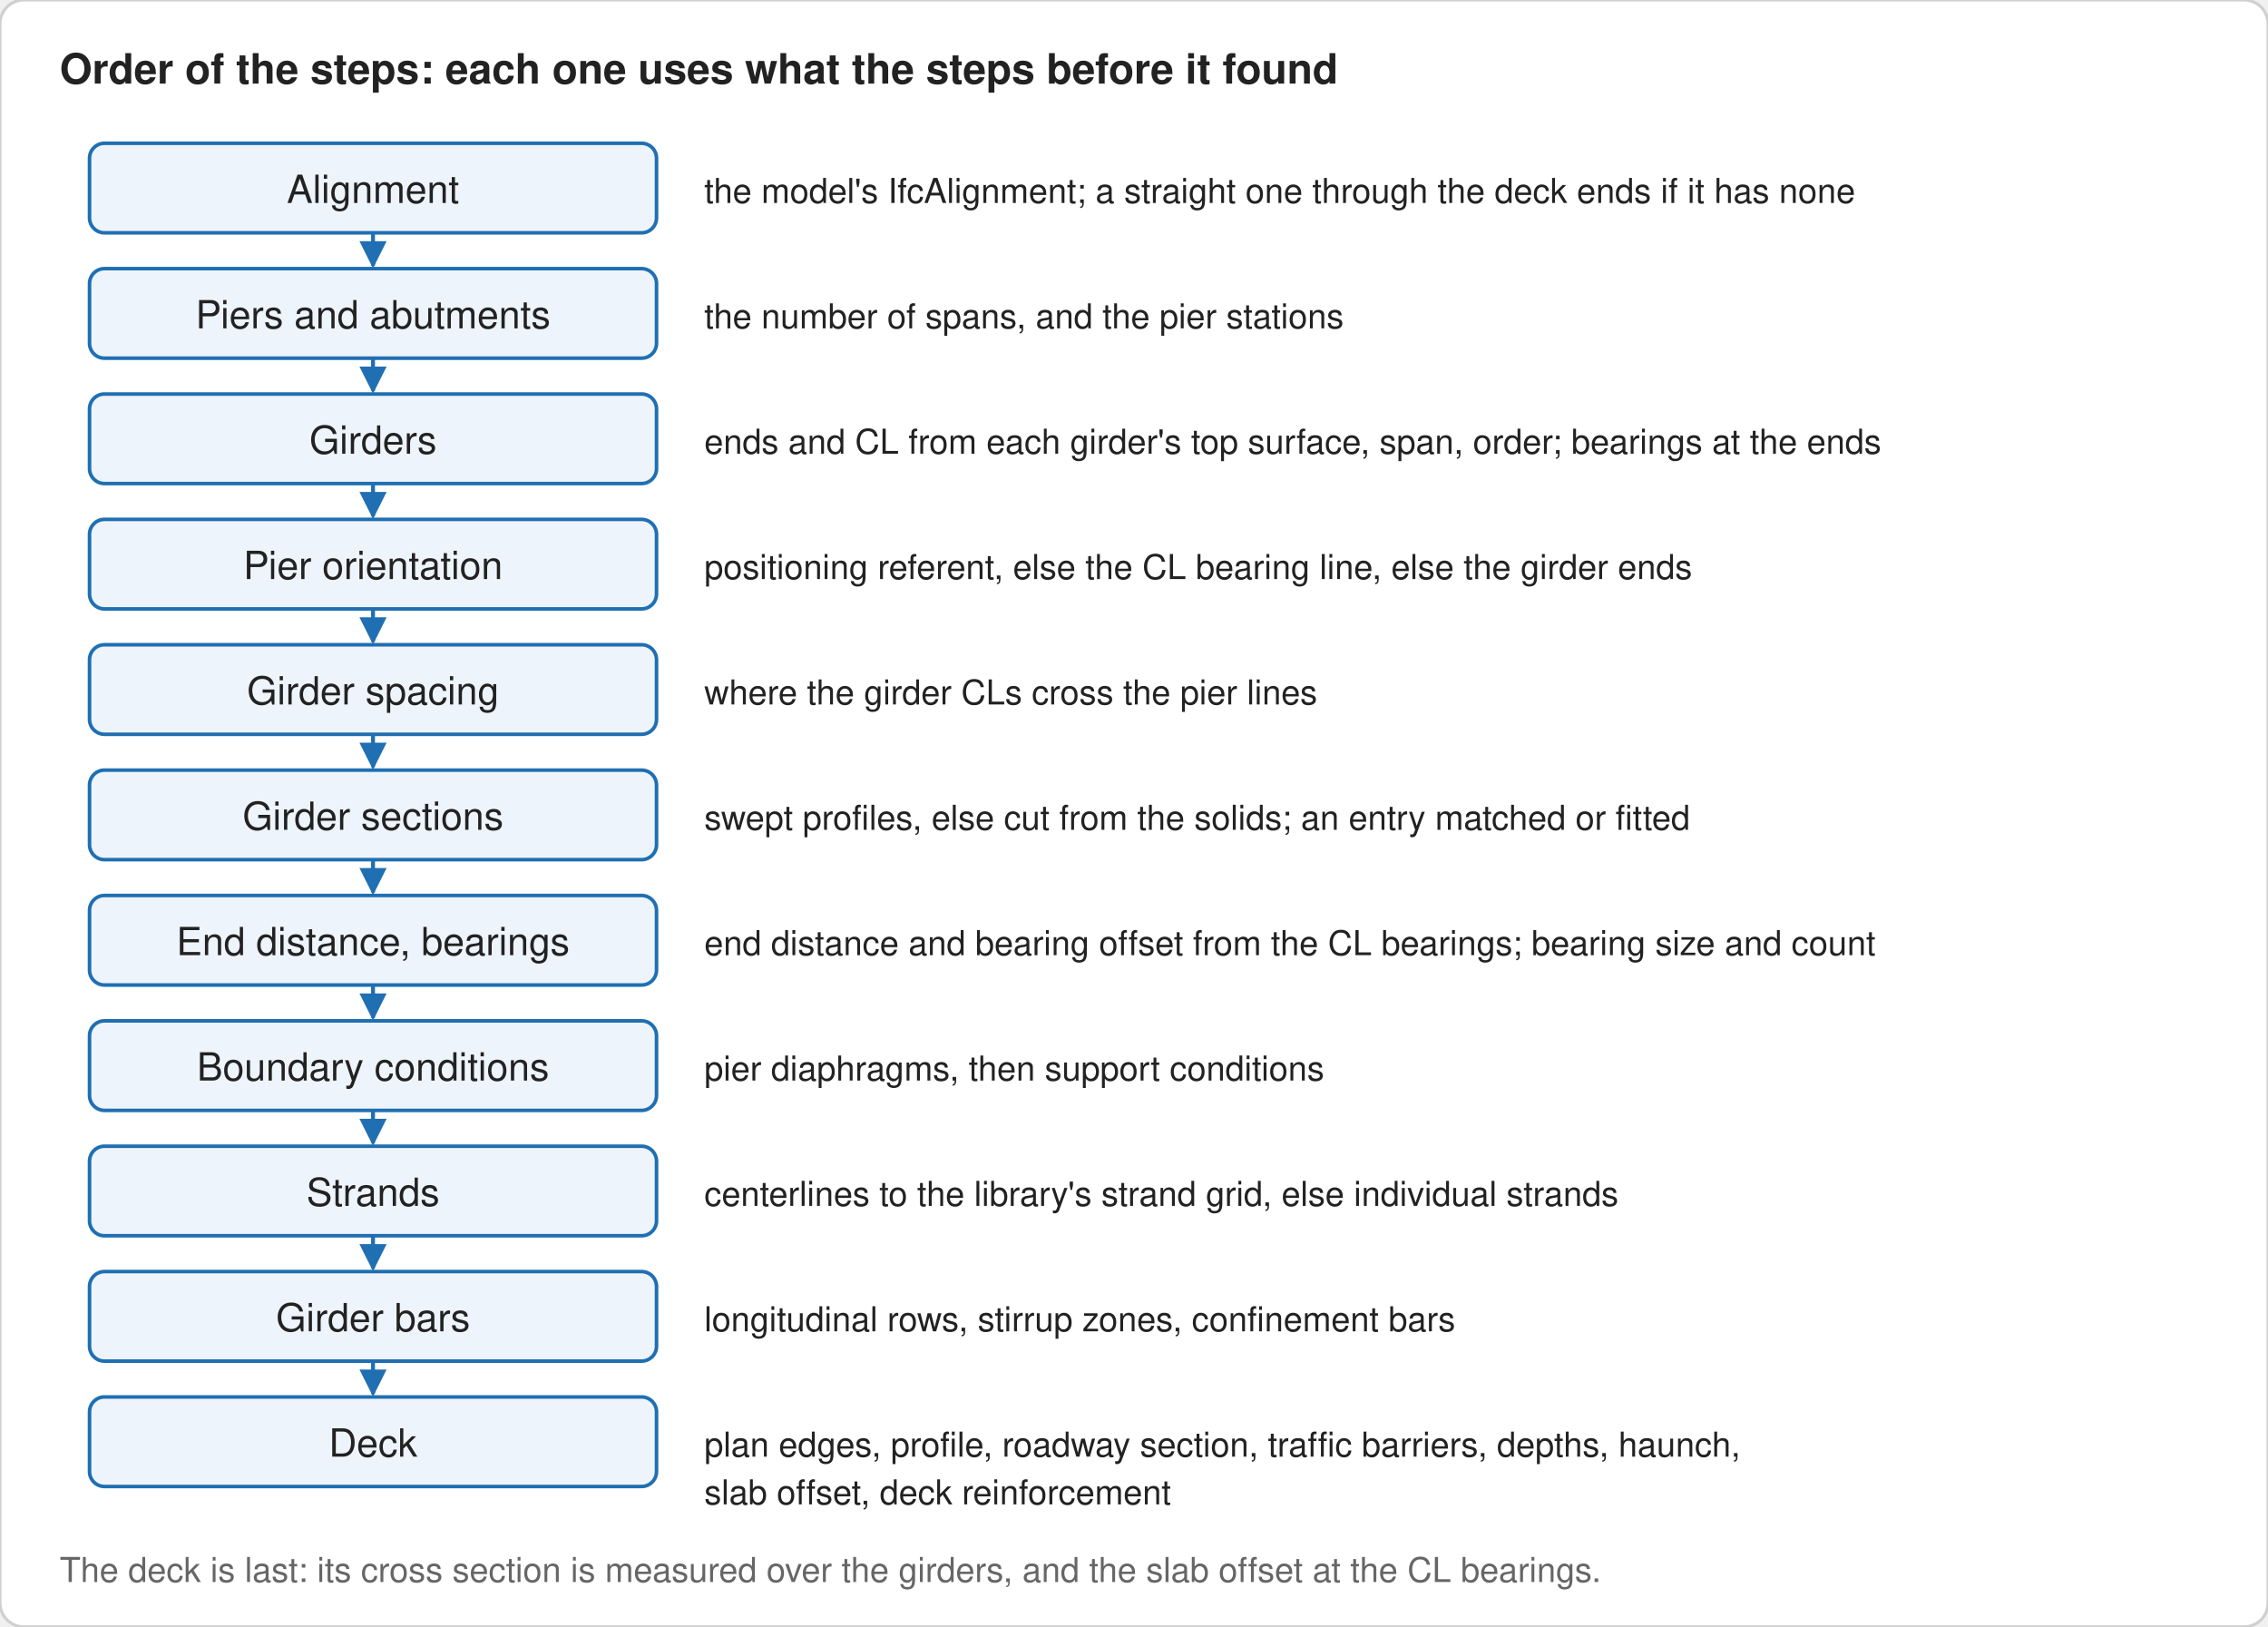
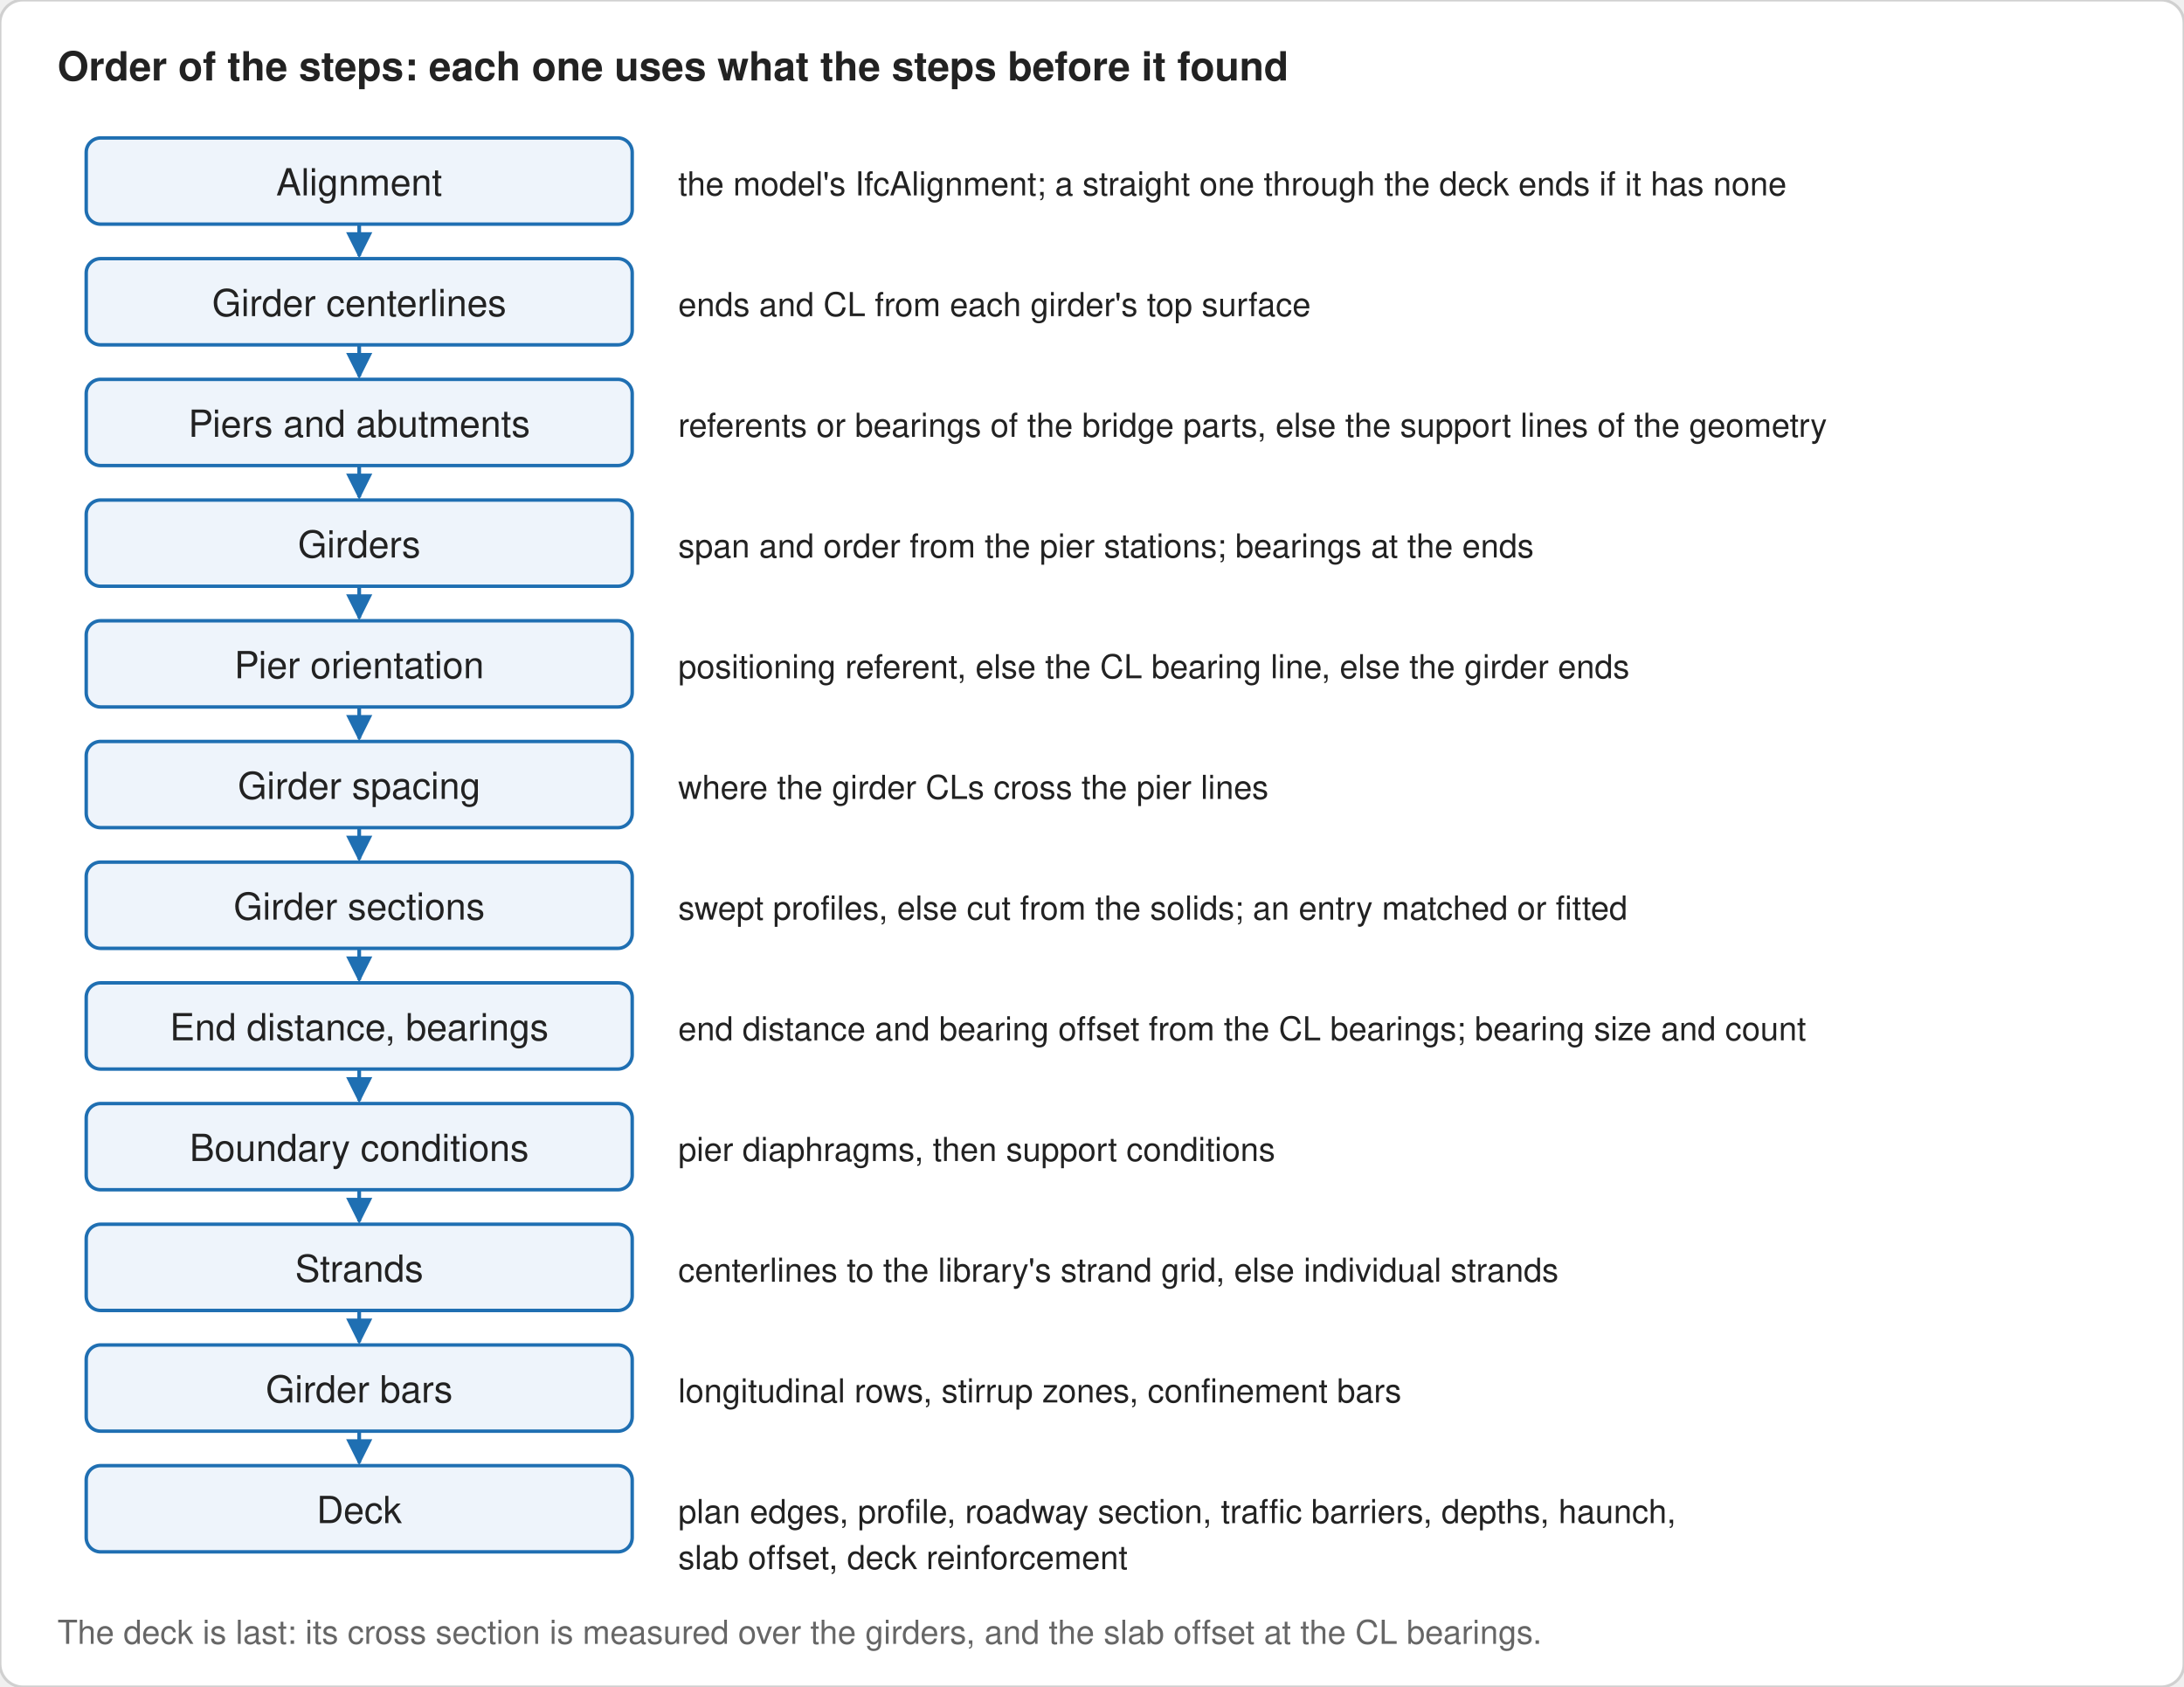
- <svg xmlns="http://www.w3.org/2000/svg" viewBox="0 0 760 545" width="760" height="545" role="img" aria-label="Order of the import steps">
+ <svg xmlns="http://www.w3.org/2000/svg" viewBox="0 0 760 587" width="760" height="587" role="img" aria-label="Order of the import steps">
  <style>
  text { font-family: 'Segoe UI', Helvetica, Arial, sans-serif; font-size: 13px; fill: #222; }
  .muted { fill: #666; }
  .small { font-size: 11.5px; }
  .title { font-weight: 600; font-size: 14px; }
  .meas { fill: #c0392b; }
  .align { fill: #1f6fb2; }
  .green { fill: #2e8b57; }
  .steel { fill: #8a5a2b; }
  .orange { fill: #d4801f; }
  .mid { text-anchor: middle; }
  .end { text-anchor: end; }
</style>
  <defs>
    <marker id="arrow" viewBox="0 0 10 10" refX="9" refY="5" markerWidth="7" markerHeight="7" orient="auto-start-reverse">
      <path d="M0,0 L10,5 L0,10 z" fill="#c0392b" />
    </marker>
    <marker id="arrow-ink" viewBox="0 0 10 10" refX="9" refY="5" markerWidth="7" markerHeight="7" orient="auto-start-reverse">
      <path d="M0,0 L10,5 L0,10 z" fill="#222" />
    </marker>
    <marker id="arrow-align" viewBox="0 0 10 10" refX="9" refY="5" markerWidth="7" markerHeight="7" orient="auto-start-reverse">
      <path d="M0,0 L10,5 L0,10 z" fill="#1f6fb2" />
    </marker>
    <marker id="arrow-green" viewBox="0 0 10 10" refX="9" refY="5" markerWidth="7" markerHeight="7" orient="auto-start-reverse">
      <path d="M0,0 L10,5 L0,10 z" fill="#2e8b57" />
    </marker>
  </defs>
-   <rect x="0" y="0" width="760" height="545" rx="8" fill="#ffffff" stroke="#d0d0d0" />
+   <rect x="0" y="0" width="760" height="587" rx="8" fill="#ffffff" stroke="#d0d0d0" />
  <text x="20.0" y="28.0" class="title">Order of the steps: each one uses what the steps before it found</text>
  <rect x="30.0" y="48.0" width="190.0" height="30.0" rx="5" fill="#eef4fb" stroke="#1f6fb2" stroke-width="1.2" />
  <text x="125.0" y="68.0" text-anchor="middle">Alignment</text>
  <text x="236.0" y="68.0" class="small">the model's IfcAlignment; a straight one through the deck ends if it has none</text>
  <line x1="125.0" y1="78.0" x2="125.0" y2="89.0" stroke="#1f6fb2" stroke-width="1.3" marker-end="url(#arrow-align)" />
  <rect x="30.0" y="90.0" width="190.0" height="30.0" rx="5" fill="#eef4fb" stroke="#1f6fb2" stroke-width="1.2" />
-   <text x="125.0" y="110.0" text-anchor="middle">Piers and abutments</text>
-   <text x="236.0" y="110.0" class="small">the number of spans, and the pier stations</text>
+   <text x="125.0" y="110.0" text-anchor="middle">Girder centerlines</text>
+   <text x="236.0" y="110.0" class="small">ends and CL from each girder's top surface</text>
  <line x1="125.0" y1="120.0" x2="125.0" y2="131.0" stroke="#1f6fb2" stroke-width="1.3" marker-end="url(#arrow-align)" />
  <rect x="30.0" y="132.0" width="190.0" height="30.0" rx="5" fill="#eef4fb" stroke="#1f6fb2" stroke-width="1.2" />
-   <text x="125.0" y="152.0" text-anchor="middle">Girders</text>
-   <text x="236.0" y="152.0" class="small">ends and CL from each girder's top surface, span, order; bearings at the ends</text>
+   <text x="125.0" y="152.0" text-anchor="middle">Piers and abutments</text>
+   <text x="236.0" y="152.0" class="small">referents or bearings of the bridge parts, else the support lines of the geometry</text>
  <line x1="125.0" y1="162.0" x2="125.0" y2="173.0" stroke="#1f6fb2" stroke-width="1.3" marker-end="url(#arrow-align)" />
  <rect x="30.0" y="174.0" width="190.0" height="30.0" rx="5" fill="#eef4fb" stroke="#1f6fb2" stroke-width="1.2" />
-   <text x="125.0" y="194.0" text-anchor="middle">Pier orientation</text>
-   <text x="236.0" y="194.0" class="small">positioning referent, else the CL bearing line, else the girder ends</text>
+   <text x="125.0" y="194.0" text-anchor="middle">Girders</text>
+   <text x="236.0" y="194.0" class="small">span and order from the pier stations; bearings at the ends</text>
  <line x1="125.0" y1="204.0" x2="125.0" y2="215.0" stroke="#1f6fb2" stroke-width="1.3" marker-end="url(#arrow-align)" />
  <rect x="30.0" y="216.0" width="190.0" height="30.0" rx="5" fill="#eef4fb" stroke="#1f6fb2" stroke-width="1.2" />
-   <text x="125.0" y="236.0" text-anchor="middle">Girder spacing</text>
-   <text x="236.0" y="236.0" class="small">where the girder CLs cross the pier lines</text>
+   <text x="125.0" y="236.0" text-anchor="middle">Pier orientation</text>
+   <text x="236.0" y="236.0" class="small">positioning referent, else the CL bearing line, else the girder ends</text>
  <line x1="125.0" y1="246.0" x2="125.0" y2="257.0" stroke="#1f6fb2" stroke-width="1.3" marker-end="url(#arrow-align)" />
  <rect x="30.0" y="258.0" width="190.0" height="30.0" rx="5" fill="#eef4fb" stroke="#1f6fb2" stroke-width="1.2" />
-   <text x="125.0" y="278.0" text-anchor="middle">Girder sections</text>
-   <text x="236.0" y="278.0" class="small">swept profiles, else cut from the solids; an entry matched or fitted</text>
+   <text x="125.0" y="278.0" text-anchor="middle">Girder spacing</text>
+   <text x="236.0" y="278.0" class="small">where the girder CLs cross the pier lines</text>
  <line x1="125.0" y1="288.0" x2="125.0" y2="299.0" stroke="#1f6fb2" stroke-width="1.3" marker-end="url(#arrow-align)" />
  <rect x="30.0" y="300.0" width="190.0" height="30.0" rx="5" fill="#eef4fb" stroke="#1f6fb2" stroke-width="1.2" />
-   <text x="125.0" y="320.0" text-anchor="middle">End distance, bearings</text>
-   <text x="236.0" y="320.0" class="small">end distance and bearing offset from the CL bearings; bearing size and count</text>
+   <text x="125.0" y="320.0" text-anchor="middle">Girder sections</text>
+   <text x="236.0" y="320.0" class="small">swept profiles, else cut from the solids; an entry matched or fitted</text>
  <line x1="125.0" y1="330.0" x2="125.0" y2="341.0" stroke="#1f6fb2" stroke-width="1.3" marker-end="url(#arrow-align)" />
  <rect x="30.0" y="342.0" width="190.0" height="30.0" rx="5" fill="#eef4fb" stroke="#1f6fb2" stroke-width="1.2" />
-   <text x="125.0" y="362.0" text-anchor="middle">Boundary conditions</text>
-   <text x="236.0" y="362.0" class="small">pier diaphragms, then support conditions</text>
+   <text x="125.0" y="362.0" text-anchor="middle">End distance, bearings</text>
+   <text x="236.0" y="362.0" class="small">end distance and bearing offset from the CL bearings; bearing size and count</text>
  <line x1="125.0" y1="372.0" x2="125.0" y2="383.0" stroke="#1f6fb2" stroke-width="1.3" marker-end="url(#arrow-align)" />
  <rect x="30.0" y="384.0" width="190.0" height="30.0" rx="5" fill="#eef4fb" stroke="#1f6fb2" stroke-width="1.2" />
-   <text x="125.0" y="404.0" text-anchor="middle">Strands</text>
-   <text x="236.0" y="404.0" class="small">centerlines to the library's strand grid, else individual strands</text>
+   <text x="125.0" y="404.0" text-anchor="middle">Boundary conditions</text>
+   <text x="236.0" y="404.0" class="small">pier diaphragms, then support conditions</text>
  <line x1="125.0" y1="414.0" x2="125.0" y2="425.0" stroke="#1f6fb2" stroke-width="1.3" marker-end="url(#arrow-align)" />
  <rect x="30.0" y="426.0" width="190.0" height="30.0" rx="5" fill="#eef4fb" stroke="#1f6fb2" stroke-width="1.2" />
-   <text x="125.0" y="446.0" text-anchor="middle">Girder bars</text>
-   <text x="236.0" y="446.0" class="small">longitudinal rows, stirrup zones, confinement bars</text>
+   <text x="125.0" y="446.0" text-anchor="middle">Strands</text>
+   <text x="236.0" y="446.0" class="small">centerlines to the library's strand grid, else individual strands</text>
  <line x1="125.0" y1="456.0" x2="125.0" y2="467.0" stroke="#1f6fb2" stroke-width="1.3" marker-end="url(#arrow-align)" />
  <rect x="30.0" y="468.0" width="190.0" height="30.0" rx="5" fill="#eef4fb" stroke="#1f6fb2" stroke-width="1.2" />
-   <text x="125.0" y="488.0" text-anchor="middle">Deck</text>
-   <text x="236.0" y="488.0" class="small">plan edges, profile, roadway section, traffic barriers, depths, haunch,</text>
-   <text x="236.0" y="504.0" class="small">slab offset, deck reinforcement</text>
-   <text x="20.0" y="530.0" class="muted small">The deck is last: its cross section is measured over the girders, and the slab offset at the CL bearings.</text>
+   <text x="125.0" y="488.0" text-anchor="middle">Girder bars</text>
+   <text x="236.0" y="488.0" class="small">longitudinal rows, stirrup zones, confinement bars</text>
+   <line x1="125.0" y1="498.0" x2="125.0" y2="509.0" stroke="#1f6fb2" stroke-width="1.3" marker-end="url(#arrow-align)" />
+   <rect x="30.0" y="510.0" width="190.0" height="30.0" rx="5" fill="#eef4fb" stroke="#1f6fb2" stroke-width="1.2" />
+   <text x="125.0" y="530.0" text-anchor="middle">Deck</text>
+   <text x="236.0" y="530.0" class="small">plan edges, profile, roadway section, traffic barriers, depths, haunch,</text>
+   <text x="236.0" y="546.0" class="small">slab offset, deck reinforcement</text>
+   <text x="20.0" y="572.0" class="muted small">The deck is last: its cross section is measured over the girders, and the slab offset at the CL bearings.</text>
</svg>
